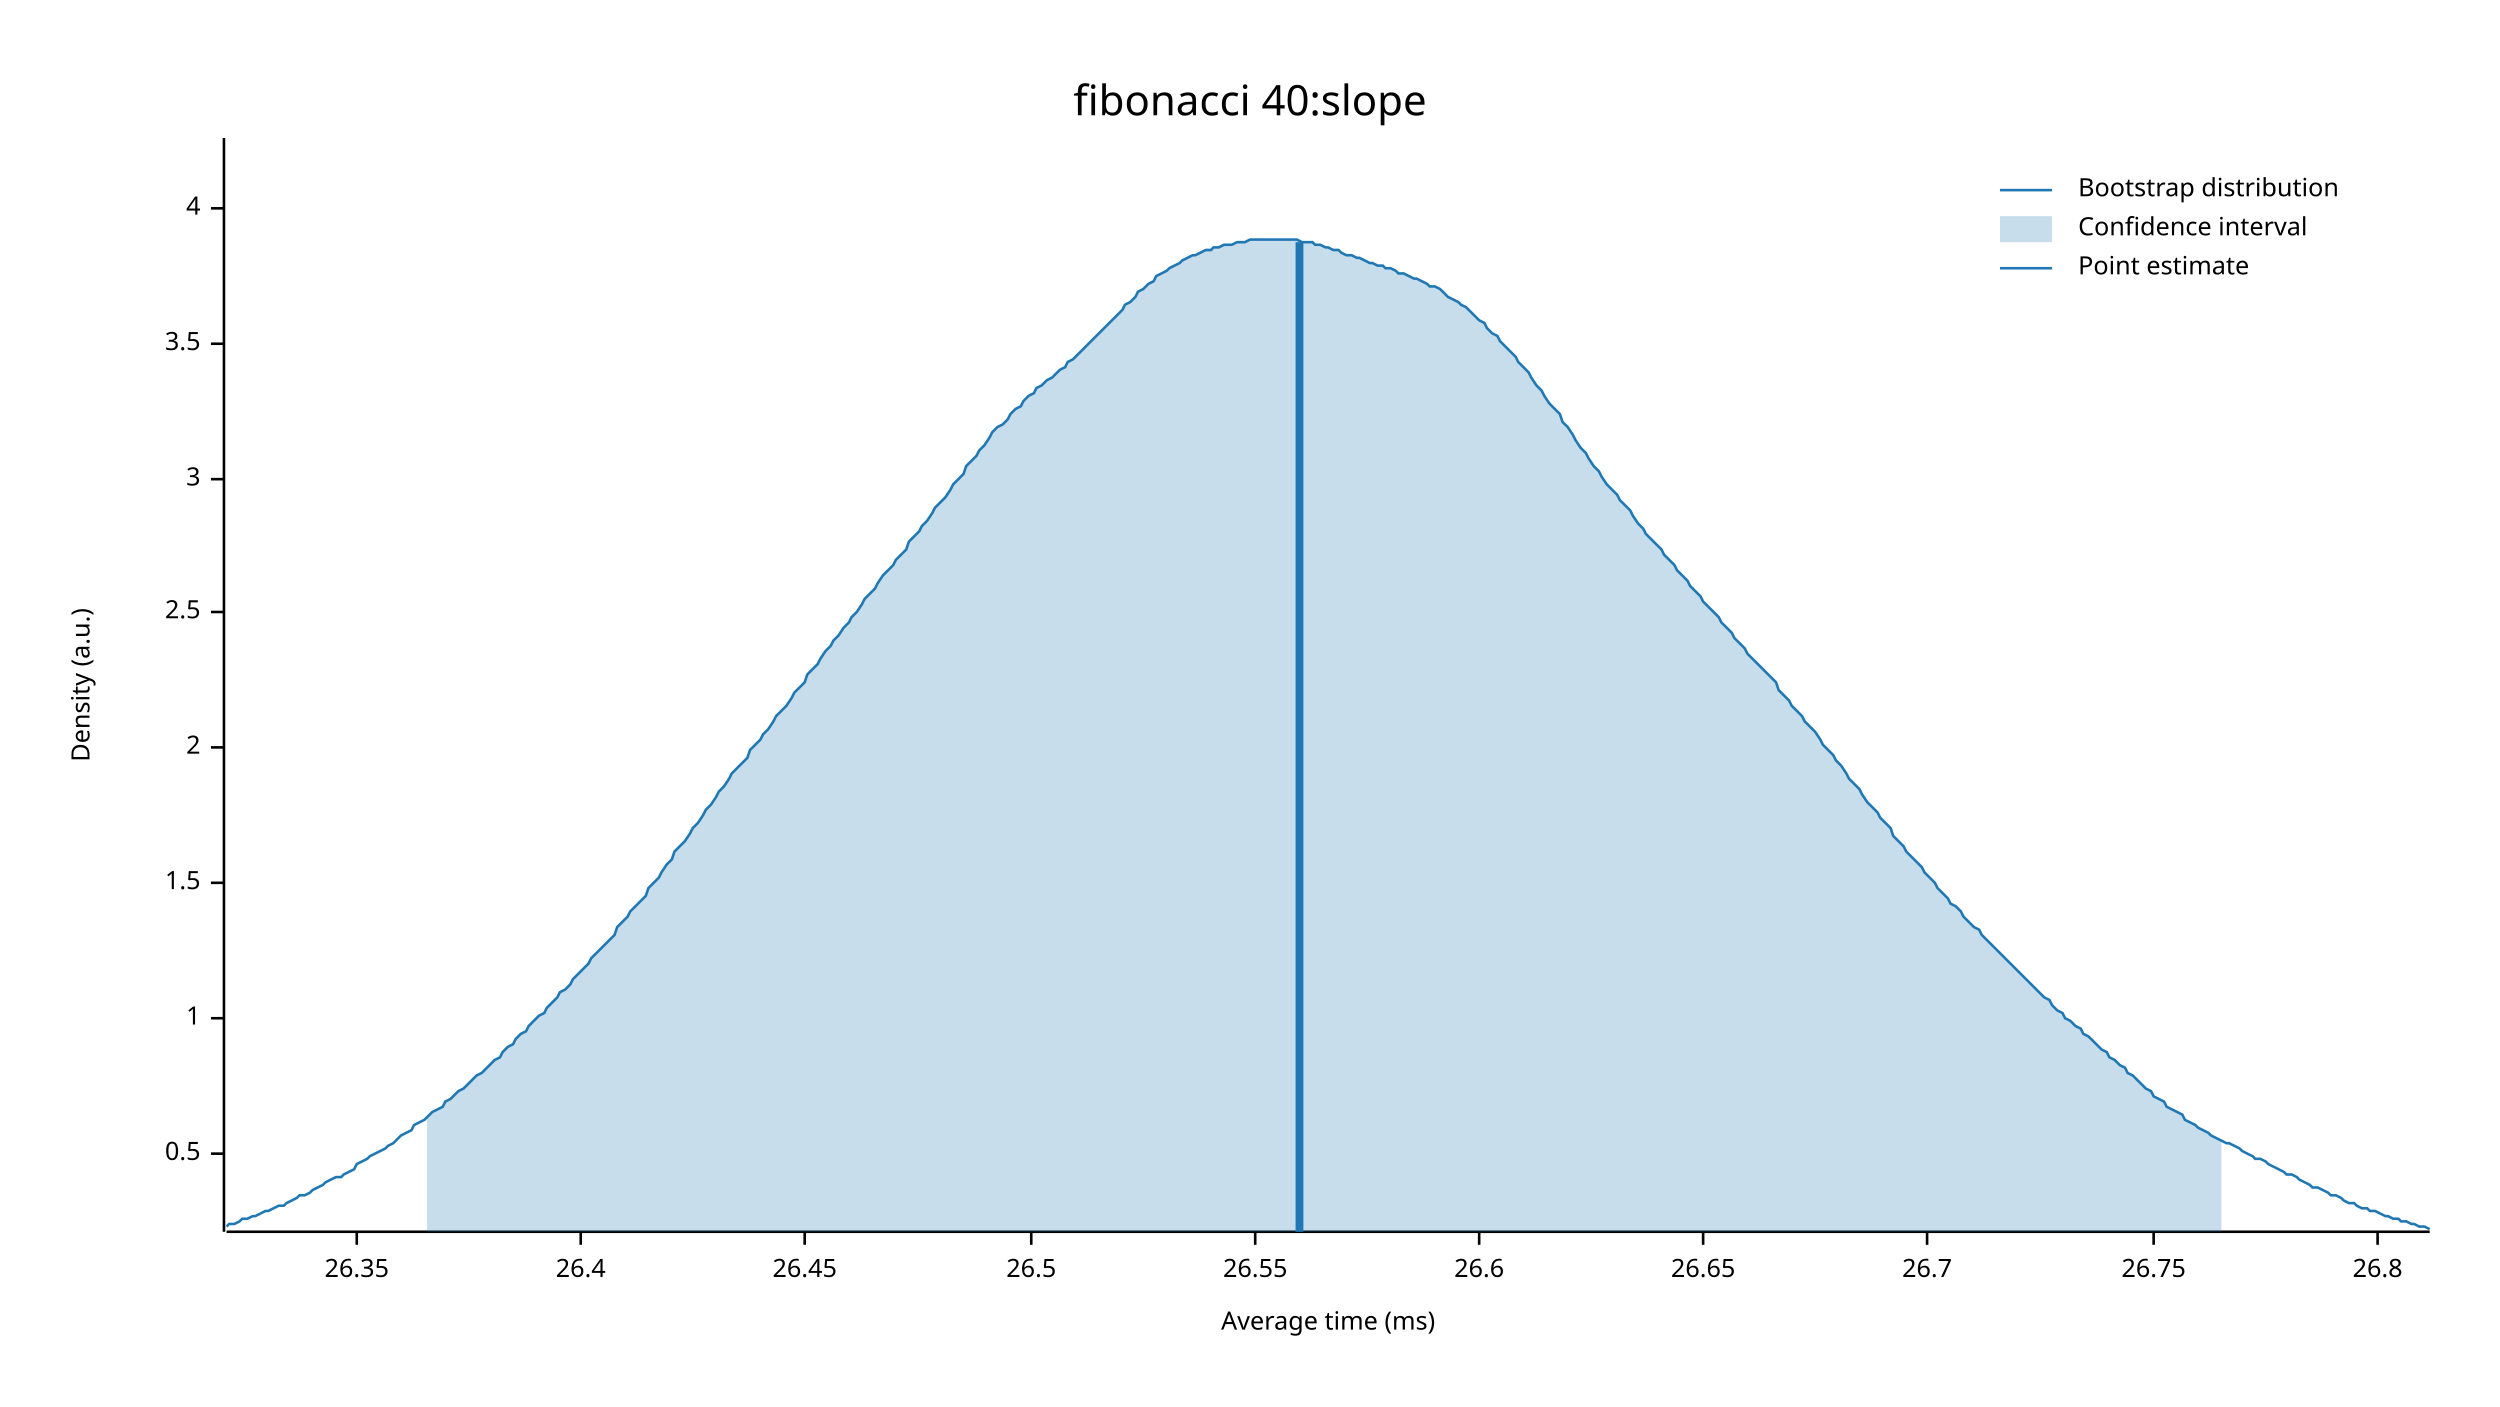
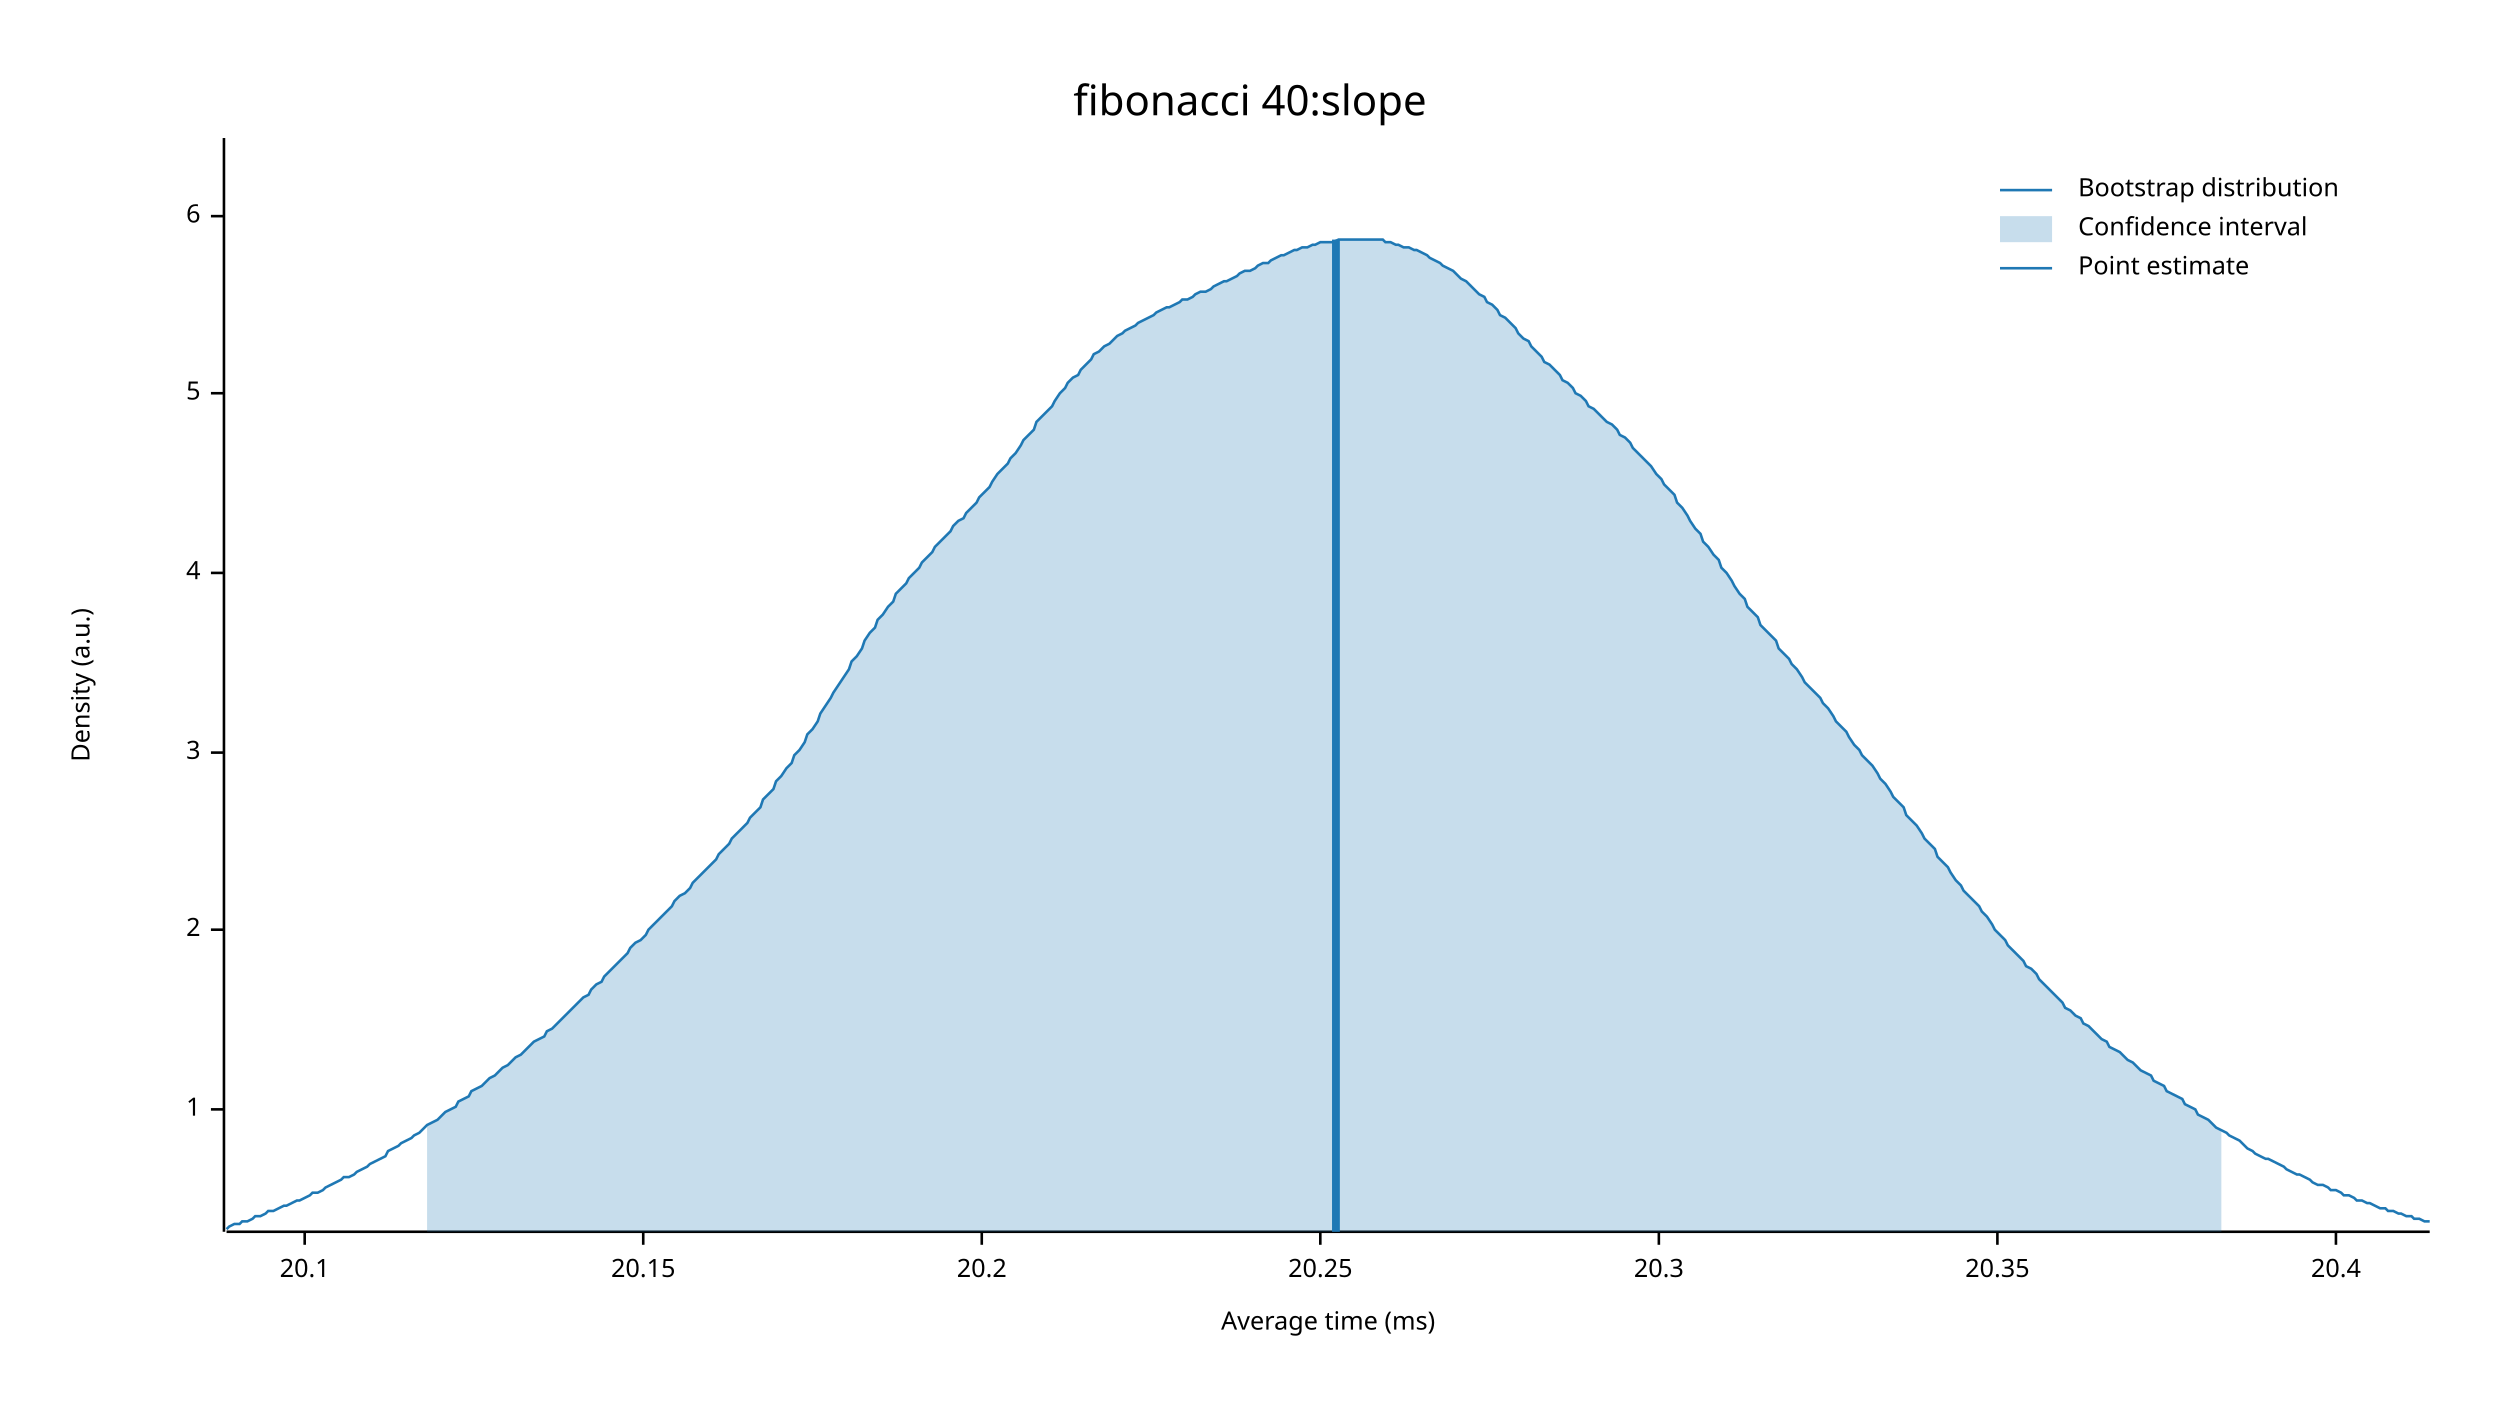
<svg xmlns="http://www.w3.org/2000/svg" width="960" height="540">
  <text x="480" y="32" dy="0.76em" text-anchor="middle" font-family="sans-serif" font-size="16.129" opacity="1" fill="#000000">
fibonacci 40:slope
</text>
  <text x="27" y="263" dy="0.76em" text-anchor="middle" font-family="sans-serif" font-size="9.677" opacity="1" fill="#000000" transform="rotate(270, 27, 263)">
Density (a.u.)
</text>
  <text x="510" y="513" dy="-0.5ex" text-anchor="middle" font-family="sans-serif" font-size="9.677" opacity="1" fill="#000000">
Average time (ms)
</text>
  <polyline fill="none" opacity="1" stroke="#000000" stroke-width="1" points="86,53 86,473 " />
-   <text x="77" y="443" dy="0.5ex" text-anchor="end" font-family="sans-serif" font-size="9.677" opacity="1" fill="#000000">
- 0.5
- </text>
-   <polyline fill="none" opacity="1" stroke="#000000" stroke-width="1" points="81,443 86,443 " />
-   <text x="77" y="391" dy="0.5ex" text-anchor="end" font-family="sans-serif" font-size="9.677" opacity="1" fill="#000000">
+   <text x="77" y="426" dy="0.5ex" text-anchor="end" font-family="sans-serif" font-size="9.677" opacity="1" fill="#000000">
1
</text>
-   <polyline fill="none" opacity="1" stroke="#000000" stroke-width="1" points="81,391 86,391 " />
-   <text x="77" y="339" dy="0.5ex" text-anchor="end" font-family="sans-serif" font-size="9.677" opacity="1" fill="#000000">
- 1.5
- </text>
-   <polyline fill="none" opacity="1" stroke="#000000" stroke-width="1" points="81,339 86,339 " />
-   <text x="77" y="287" dy="0.5ex" text-anchor="end" font-family="sans-serif" font-size="9.677" opacity="1" fill="#000000">
+   <polyline fill="none" opacity="1" stroke="#000000" stroke-width="1" points="81,426 86,426 " />
+   <text x="77" y="357" dy="0.5ex" text-anchor="end" font-family="sans-serif" font-size="9.677" opacity="1" fill="#000000">
2
</text>
-   <polyline fill="none" opacity="1" stroke="#000000" stroke-width="1" points="81,287 86,287 " />
-   <text x="77" y="235" dy="0.5ex" text-anchor="end" font-family="sans-serif" font-size="9.677" opacity="1" fill="#000000">
- 2.5
- </text>
-   <polyline fill="none" opacity="1" stroke="#000000" stroke-width="1" points="81,235 86,235 " />
-   <text x="77" y="184" dy="0.5ex" text-anchor="end" font-family="sans-serif" font-size="9.677" opacity="1" fill="#000000">
+   <polyline fill="none" opacity="1" stroke="#000000" stroke-width="1" points="81,357 86,357 " />
+   <text x="77" y="289" dy="0.5ex" text-anchor="end" font-family="sans-serif" font-size="9.677" opacity="1" fill="#000000">
3
</text>
-   <polyline fill="none" opacity="1" stroke="#000000" stroke-width="1" points="81,184 86,184 " />
-   <text x="77" y="132" dy="0.5ex" text-anchor="end" font-family="sans-serif" font-size="9.677" opacity="1" fill="#000000">
- 3.5
- </text>
-   <polyline fill="none" opacity="1" stroke="#000000" stroke-width="1" points="81,132 86,132 " />
-   <text x="77" y="80" dy="0.5ex" text-anchor="end" font-family="sans-serif" font-size="9.677" opacity="1" fill="#000000">
+   <polyline fill="none" opacity="1" stroke="#000000" stroke-width="1" points="81,289 86,289 " />
+   <text x="77" y="220" dy="0.5ex" text-anchor="end" font-family="sans-serif" font-size="9.677" opacity="1" fill="#000000">
4
</text>
-   <polyline fill="none" opacity="1" stroke="#000000" stroke-width="1" points="81,80 86,80 " />
+   <polyline fill="none" opacity="1" stroke="#000000" stroke-width="1" points="81,220 86,220 " />
+   <text x="77" y="151" dy="0.5ex" text-anchor="end" font-family="sans-serif" font-size="9.677" opacity="1" fill="#000000">
+ 5
+ </text>
+   <polyline fill="none" opacity="1" stroke="#000000" stroke-width="1" points="81,151 86,151 " />
+   <text x="77" y="83" dy="0.5ex" text-anchor="end" font-family="sans-serif" font-size="9.677" opacity="1" fill="#000000">
+ 6
+ </text>
+   <polyline fill="none" opacity="1" stroke="#000000" stroke-width="1" points="81,83 86,83 " />
  <polyline fill="none" opacity="1" stroke="#000000" stroke-width="1" points="87,473 933,473 " />
-   <text x="137" y="483" dy="0.76em" text-anchor="middle" font-family="sans-serif" font-size="9.677" opacity="1" fill="#000000">
- 26.35
+   <text x="117" y="483" dy="0.76em" text-anchor="middle" font-family="sans-serif" font-size="9.677" opacity="1" fill="#000000">
+ 20.1
</text>
-   <polyline fill="none" opacity="1" stroke="#000000" stroke-width="1" points="137,473 137,478 " />
-   <text x="223" y="483" dy="0.76em" text-anchor="middle" font-family="sans-serif" font-size="9.677" opacity="1" fill="#000000">
- 26.4
+   <polyline fill="none" opacity="1" stroke="#000000" stroke-width="1" points="117,473 117,478 " />
+   <text x="247" y="483" dy="0.76em" text-anchor="middle" font-family="sans-serif" font-size="9.677" opacity="1" fill="#000000">
+ 20.15
</text>
-   <polyline fill="none" opacity="1" stroke="#000000" stroke-width="1" points="223,473 223,478 " />
-   <text x="309" y="483" dy="0.76em" text-anchor="middle" font-family="sans-serif" font-size="9.677" opacity="1" fill="#000000">
- 26.45
+   <polyline fill="none" opacity="1" stroke="#000000" stroke-width="1" points="247,473 247,478 " />
+   <text x="377" y="483" dy="0.76em" text-anchor="middle" font-family="sans-serif" font-size="9.677" opacity="1" fill="#000000">
+ 20.2
</text>
-   <polyline fill="none" opacity="1" stroke="#000000" stroke-width="1" points="309,473 309,478 " />
-   <text x="396" y="483" dy="0.76em" text-anchor="middle" font-family="sans-serif" font-size="9.677" opacity="1" fill="#000000">
- 26.5
+   <polyline fill="none" opacity="1" stroke="#000000" stroke-width="1" points="377,473 377,478 " />
+   <text x="507" y="483" dy="0.76em" text-anchor="middle" font-family="sans-serif" font-size="9.677" opacity="1" fill="#000000">
+ 20.25
</text>
-   <polyline fill="none" opacity="1" stroke="#000000" stroke-width="1" points="396,473 396,478 " />
-   <text x="482" y="483" dy="0.76em" text-anchor="middle" font-family="sans-serif" font-size="9.677" opacity="1" fill="#000000">
- 26.55
+   <polyline fill="none" opacity="1" stroke="#000000" stroke-width="1" points="507,473 507,478 " />
+   <text x="637" y="483" dy="0.76em" text-anchor="middle" font-family="sans-serif" font-size="9.677" opacity="1" fill="#000000">
+ 20.3
</text>
-   <polyline fill="none" opacity="1" stroke="#000000" stroke-width="1" points="482,473 482,478 " />
-   <text x="568" y="483" dy="0.76em" text-anchor="middle" font-family="sans-serif" font-size="9.677" opacity="1" fill="#000000">
- 26.6
+   <polyline fill="none" opacity="1" stroke="#000000" stroke-width="1" points="637,473 637,478 " />
+   <text x="767" y="483" dy="0.76em" text-anchor="middle" font-family="sans-serif" font-size="9.677" opacity="1" fill="#000000">
+ 20.35
</text>
-   <polyline fill="none" opacity="1" stroke="#000000" stroke-width="1" points="568,473 568,478 " />
-   <text x="654" y="483" dy="0.76em" text-anchor="middle" font-family="sans-serif" font-size="9.677" opacity="1" fill="#000000">
- 26.65
+   <polyline fill="none" opacity="1" stroke="#000000" stroke-width="1" points="767,473 767,478 " />
+   <text x="897" y="483" dy="0.76em" text-anchor="middle" font-family="sans-serif" font-size="9.677" opacity="1" fill="#000000">
+ 20.4
</text>
-   <polyline fill="none" opacity="1" stroke="#000000" stroke-width="1" points="654,473 654,478 " />
-   <text x="740" y="483" dy="0.76em" text-anchor="middle" font-family="sans-serif" font-size="9.677" opacity="1" fill="#000000">
- 26.7
- </text>
-   <polyline fill="none" opacity="1" stroke="#000000" stroke-width="1" points="740,473 740,478 " />
-   <text x="827" y="483" dy="0.76em" text-anchor="middle" font-family="sans-serif" font-size="9.677" opacity="1" fill="#000000">
- 26.75
- </text>
-   <polyline fill="none" opacity="1" stroke="#000000" stroke-width="1" points="827,473 827,478 " />
-   <text x="913" y="483" dy="0.76em" text-anchor="middle" font-family="sans-serif" font-size="9.677" opacity="1" fill="#000000">
- 26.8
- </text>
-   <polyline fill="none" opacity="1" stroke="#000000" stroke-width="1" points="913,473 913,478 " />
-   <polyline fill="none" opacity="1" stroke="#1F78B4" stroke-width="1" points="87,471 88,470 90,470 92,469 93,468 95,468 97,467 98,467 100,466 102,465 103,465 105,464 107,463 109,463 110,462 112,461 114,460 115,459 117,459 119,458 120,457 122,456 124,455 125,454 127,453 129,452 131,452 132,451 134,450 136,449 137,447 139,446 141,445 142,444 144,443 146,442 148,441 149,440 151,439 153,437 154,436 156,435 158,434 159,432 161,431 163,430 164,429 166,427 168,426 170,425 171,423 173,422 175,420 176,419 178,418 180,416 181,415 183,413 185,412 187,410 188,409 190,407 192,406 193,404 195,402 197,401 198,399 200,397 202,396 203,394 205,392 207,390 209,389 210,387 212,385 214,383 215,381 217,380 219,378 220,376 222,374 224,372 226,370 227,368 229,366 231,364 232,363 234,361 236,359 237,356 239,354 241,352 242,350 244,348 246,346 248,344 249,341 251,339 253,337 254,335 256,332 258,330 259,327 261,325 263,323 265,320 266,318 268,316 270,313 271,311 273,309 275,306 276,304 278,302 280,299 281,297 283,295 285,293 287,291 288,288 290,286 292,284 293,282 295,280 297,277 298,275 300,273 302,271 304,268 305,266 307,264 309,262 310,259 312,257 314,255 315,253 317,250 319,248 320,246 322,244 324,241 326,239 327,237 329,235 331,232 332,230 334,228 336,226 337,224 339,221 341,219 343,217 344,215 346,213 348,211 349,208 351,206 353,204 354,202 356,200 358,197 359,195 361,193 363,191 365,188 366,186 368,184 370,182 371,179 373,177 375,175 376,173 378,171 380,168 381,166 383,164 385,163 387,161 388,159 390,157 392,156 393,154 395,152 397,151 398,149 400,148 402,146 404,145 405,144 407,142 409,141 410,139 412,138 414,136 415,135 417,133 419,131 420,130 422,128 424,126 426,124 427,123 429,121 431,119 432,117 434,116 436,114 437,112 439,111 441,109 443,108 444,106 446,105 448,104 449,103 451,102 453,101 454,100 456,99 458,98 459,98 461,97 463,96 465,96 466,95 468,95 470,94 471,94 473,94 475,93 476,93 478,93 480,92 482,92 483,92 485,92 487,92 488,92 490,92 492,92 493,92 495,92 497,92 498,92 500,93 502,93 504,93 505,94 507,94 509,95 510,95 512,96 514,96 515,97 517,98 519,98 521,99 522,99 524,100 526,101 527,101 529,102 531,102 532,103 534,103 536,104 537,105 539,105 541,106 543,107 544,107 546,108 548,109 549,110 551,110 553,111 554,112 556,114 558,115 560,116 561,117 563,118 565,120 566,121 568,123 570,124 571,126 573,128 575,129 576,131 578,133 580,135 582,137 583,139 585,141 587,143 588,145 590,148 592,150 593,152 595,155 597,157 599,159 600,162 602,164 604,167 605,169 607,172 609,174 610,176 612,179 614,181 615,183 617,186 619,188 621,190 622,192 624,194 626,196 627,198 629,201 631,203 632,205 634,207 636,209 638,211 639,213 641,215 643,217 644,219 646,221 648,223 649,225 651,227 653,229 654,231 656,233 658,235 660,237 661,239 663,241 665,243 666,245 668,247 670,249 671,251 673,253 675,255 676,256 678,258 680,260 682,262 683,265 685,267 687,269 688,271 690,273 692,275 693,277 695,279 697,281 699,284 700,286 702,288 704,290 705,292 707,294 709,297 710,299 712,301 714,303 715,305 717,308 719,310 721,312 722,314 724,316 726,318 727,321 729,323 731,325 732,327 734,329 736,331 738,333 739,335 741,337 743,339 744,341 746,343 748,345 749,347 751,348 753,350 754,352 756,354 758,356 760,357 761,359 763,361 765,363 766,364 768,366 770,368 771,369 773,371 775,373 777,375 778,376 780,378 782,380 783,381 785,383 787,384 788,386 790,388 792,389 793,391 795,392 797,394 799,395 800,397 802,398 804,400 805,401 807,403 809,404 810,406 812,407 814,409 816,410 817,412 819,413 821,415 822,416 824,418 826,419 827,421 829,422 831,423 832,425 834,426 836,427 838,428 839,430 841,431 843,432 844,433 846,434 848,435 849,436 851,437 853,438 855,439 856,439 858,440 860,441 861,442 863,443 865,444 866,445 868,445 870,446 871,447 873,448 875,449 877,450 878,451 880,451 882,452 883,453 885,454 887,455 888,456 890,456 892,457 894,458 895,459 897,459 899,460 900,461 902,462 904,462 905,463 907,464 909,464 910,465 912,465 914,466 916,467 917,467 919,468 921,468 922,469 924,469 926,470 927,470 929,471 931,471 933,472 " />
-   <polygon opacity="0.25" fill="#1F78B4" points="164,429 166,427 168,426 170,425 171,423 173,422 175,420 176,419 178,418 180,416 181,415 183,413 185,412 187,410 188,409 190,407 192,406 193,404 195,402 197,401 198,399 200,397 202,396 203,394 205,392 207,390 209,389 210,387 212,385 214,383 215,381 217,380 219,378 220,376 222,374 224,372 226,370 227,368 229,366 231,364 232,363 234,361 236,359 237,356 239,354 241,352 242,350 244,348 246,346 248,344 249,341 251,339 253,337 254,335 256,332 258,330 259,327 261,325 263,323 265,320 266,318 268,316 270,313 271,311 273,309 275,306 276,304 278,302 280,299 281,297 283,295 285,293 287,291 288,288 290,286 292,284 293,282 295,280 297,277 298,275 300,273 302,271 304,268 305,266 307,264 309,262 310,259 312,257 314,255 315,253 317,250 319,248 320,246 322,244 324,241 326,239 327,237 329,235 331,232 332,230 334,228 336,226 337,224 339,221 341,219 343,217 344,215 346,213 348,211 349,208 351,206 353,204 354,202 356,200 358,197 359,195 361,193 363,191 365,188 366,186 368,184 370,182 371,179 373,177 375,175 376,173 378,171 380,168 381,166 383,164 385,163 387,161 388,159 390,157 392,156 393,154 395,152 397,151 398,149 400,148 402,146 404,145 405,144 407,142 409,141 410,139 412,138 414,136 415,135 417,133 419,131 420,130 422,128 424,126 426,124 427,123 429,121 431,119 432,117 434,116 436,114 437,112 439,111 441,109 443,108 444,106 446,105 448,104 449,103 451,102 453,101 454,100 456,99 458,98 459,98 461,97 463,96 465,96 466,95 468,95 470,94 471,94 473,94 475,93 476,93 478,93 480,92 482,92 483,92 485,92 487,92 488,92 490,92 492,92 493,92 495,92 497,92 498,92 500,93 502,93 504,93 505,94 507,94 509,95 510,95 512,96 514,96 515,97 517,98 519,98 521,99 522,99 524,100 526,101 527,101 529,102 531,102 532,103 534,103 536,104 537,105 539,105 541,106 543,107 544,107 546,108 548,109 549,110 551,110 553,111 554,112 556,114 558,115 560,116 561,117 563,118 565,120 566,121 568,123 570,124 571,126 573,128 575,129 576,131 578,133 580,135 582,137 583,139 585,141 587,143 588,145 590,148 592,150 593,152 595,155 597,157 599,159 600,162 602,164 604,167 605,169 607,172 609,174 610,176 612,179 614,181 615,183 617,186 619,188 621,190 622,192 624,194 626,196 627,198 629,201 631,203 632,205 634,207 636,209 638,211 639,213 641,215 643,217 644,219 646,221 648,223 649,225 651,227 653,229 654,231 656,233 658,235 660,237 661,239 663,241 665,243 666,245 668,247 670,249 671,251 673,253 675,255 676,256 678,258 680,260 682,262 683,265 685,267 687,269 688,271 690,273 692,275 693,277 695,279 697,281 699,284 700,286 702,288 704,290 705,292 707,294 709,297 710,299 712,301 714,303 715,305 717,308 719,310 721,312 722,314 724,316 726,318 727,321 729,323 731,325 732,327 734,329 736,331 738,333 739,335 741,337 743,339 744,341 746,343 748,345 749,347 751,348 753,350 754,352 756,354 758,356 760,357 761,359 763,361 765,363 766,364 768,366 770,368 771,369 773,371 775,373 777,375 778,376 780,378 782,380 783,381 785,383 787,384 788,386 790,388 792,389 793,391 795,392 797,394 799,395 800,397 802,398 804,400 805,401 807,403 809,404 810,406 812,407 814,409 816,410 817,412 819,413 821,415 822,416 824,418 826,419 827,421 829,422 831,423 832,425 834,426 836,427 838,428 839,430 841,431 843,432 844,433 846,434 848,435 849,436 851,437 853,438 853,473 164,473 " />
-   <polyline fill="none" opacity="1" stroke="#1F78B4" stroke-width="3" points="499,473 499,93 " />
+   <polyline fill="none" opacity="1" stroke="#000000" stroke-width="1" points="897,473 897,478 " />
+   <polyline fill="none" opacity="1" stroke="#1F78B4" stroke-width="1" points="87,472 88,471 90,470 92,470 93,469 95,469 97,468 98,467 100,467 102,466 103,465 105,465 107,464 109,463 110,463 112,462 114,461 115,461 117,460 119,459 120,458 122,458 124,457 125,456 127,455 129,454 131,453 132,452 134,452 136,451 137,450 139,449 141,448 142,447 144,446 146,445 148,444 149,442 151,441 153,440 154,439 156,438 158,437 159,436 161,435 163,433 164,432 166,431 168,430 170,428 171,427 173,426 175,425 176,423 178,422 180,421 181,419 183,418 185,417 187,415 188,414 190,413 192,411 193,410 195,409 197,407 198,406 200,405 202,403 203,402 205,400 207,399 209,398 210,396 212,395 214,393 215,392 217,390 219,388 220,387 222,385 224,383 226,382 227,380 229,378 231,377 232,375 234,373 236,371 237,370 239,368 241,366 242,364 244,362 246,361 248,359 249,357 251,355 253,353 254,352 256,350 258,348 259,346 261,344 263,343 265,341 266,339 268,337 270,335 271,334 273,332 275,330 276,328 278,326 280,324 281,322 283,320 285,318 287,316 288,314 290,312 292,310 293,307 295,305 297,303 298,300 300,298 302,295 304,293 305,290 307,288 309,285 310,282 312,280 314,277 315,274 317,271 319,268 320,266 322,263 324,260 326,257 327,254 329,252 331,249 332,246 334,243 336,241 337,238 339,236 341,233 343,231 344,228 346,226 348,224 349,222 351,220 353,218 354,216 356,214 358,212 359,210 361,208 363,206 365,204 366,202 368,200 370,199 371,197 373,195 375,193 376,191 378,189 380,187 381,185 383,182 385,180 387,178 388,176 390,174 392,171 393,169 395,167 397,165 398,162 400,160 402,158 404,156 405,154 407,151 409,149 410,147 412,145 414,144 415,142 417,140 419,138 420,136 422,135 424,133 426,132 427,131 429,129 431,128 432,127 434,126 436,125 437,124 439,123 441,122 443,121 444,120 446,119 448,118 449,118 451,117 453,116 454,115 456,115 458,114 459,113 461,112 463,112 465,111 466,110 468,109 470,108 471,108 473,107 475,106 476,105 478,104 480,104 482,103 483,102 485,101 487,101 488,100 490,99 492,98 493,98 495,97 497,96 498,96 500,95 502,95 504,94 505,94 507,93 509,93 510,93 512,93 514,92 515,92 517,92 519,92 521,92 522,92 524,92 526,92 527,92 529,92 531,92 532,93 534,93 536,94 537,94 539,95 541,95 543,96 544,96 546,97 548,98 549,99 551,100 553,101 554,102 556,103 558,104 560,106 561,107 563,108 565,110 566,111 568,113 570,114 571,116 573,117 575,119 576,121 578,122 580,124 582,126 583,128 585,130 587,131 588,133 590,135 592,137 593,139 595,140 597,142 599,144 600,146 602,147 604,149 605,151 607,152 609,154 610,156 612,157 614,159 615,160 617,162 619,163 621,165 622,167 624,168 626,170 627,172 629,174 631,176 632,177 634,179 636,182 638,184 639,186 641,188 643,190 644,193 646,195 648,198 649,200 651,203 653,205 654,208 656,210 658,213 660,215 661,218 663,220 665,223 666,225 668,228 670,230 671,233 673,235 675,237 676,240 678,242 680,244 682,246 683,249 685,251 687,253 688,255 690,257 692,260 693,262 695,264 697,266 699,268 700,270 702,272 704,275 705,277 707,279 709,281 710,283 712,286 714,288 715,290 717,292 719,294 721,297 722,299 724,301 726,304 727,306 729,308 731,310 732,313 734,315 736,317 738,320 739,322 741,324 743,326 744,329 746,331 748,333 749,335 751,338 753,340 754,342 756,344 758,346 760,348 761,350 763,352 765,355 766,357 768,359 770,361 771,363 773,365 775,367 777,369 778,371 780,372 782,374 783,376 785,378 787,380 788,381 790,383 792,385 793,387 795,388 797,390 799,391 800,393 802,394 804,396 805,397 807,399 809,400 810,402 812,403 814,404 816,406 817,407 819,408 821,410 822,411 824,412 826,413 827,415 829,416 831,417 832,419 834,420 836,421 838,422 839,424 841,425 843,426 844,428 846,429 848,430 849,431 851,433 853,434 855,435 856,436 858,437 860,438 861,439 863,441 865,442 866,443 868,444 870,445 871,445 873,446 875,447 877,448 878,449 880,450 882,451 883,451 885,452 887,453 888,454 890,455 892,455 894,456 895,457 897,457 899,458 900,459 902,459 904,460 905,461 907,461 909,462 910,462 912,463 914,464 916,464 917,465 919,465 921,466 922,466 924,467 926,467 927,468 929,468 931,469 933,469 " />
+   <polygon opacity="0.25" fill="#1F78B4" points="164,432 166,431 168,430 170,428 171,427 173,426 175,425 176,423 178,422 180,421 181,419 183,418 185,417 187,415 188,414 190,413 192,411 193,410 195,409 197,407 198,406 200,405 202,403 203,402 205,400 207,399 209,398 210,396 212,395 214,393 215,392 217,390 219,388 220,387 222,385 224,383 226,382 227,380 229,378 231,377 232,375 234,373 236,371 237,370 239,368 241,366 242,364 244,362 246,361 248,359 249,357 251,355 253,353 254,352 256,350 258,348 259,346 261,344 263,343 265,341 266,339 268,337 270,335 271,334 273,332 275,330 276,328 278,326 280,324 281,322 283,320 285,318 287,316 288,314 290,312 292,310 293,307 295,305 297,303 298,300 300,298 302,295 304,293 305,290 307,288 309,285 310,282 312,280 314,277 315,274 317,271 319,268 320,266 322,263 324,260 326,257 327,254 329,252 331,249 332,246 334,243 336,241 337,238 339,236 341,233 343,231 344,228 346,226 348,224 349,222 351,220 353,218 354,216 356,214 358,212 359,210 361,208 363,206 365,204 366,202 368,200 370,199 371,197 373,195 375,193 376,191 378,189 380,187 381,185 383,182 385,180 387,178 388,176 390,174 392,171 393,169 395,167 397,165 398,162 400,160 402,158 404,156 405,154 407,151 409,149 410,147 412,145 414,144 415,142 417,140 419,138 420,136 422,135 424,133 426,132 427,131 429,129 431,128 432,127 434,126 436,125 437,124 439,123 441,122 443,121 444,120 446,119 448,118 449,118 451,117 453,116 454,115 456,115 458,114 459,113 461,112 463,112 465,111 466,110 468,109 470,108 471,108 473,107 475,106 476,105 478,104 480,104 482,103 483,102 485,101 487,101 488,100 490,99 492,98 493,98 495,97 497,96 498,96 500,95 502,95 504,94 505,94 507,93 509,93 510,93 512,93 514,92 515,92 517,92 519,92 521,92 522,92 524,92 526,92 527,92 529,92 531,92 532,93 534,93 536,94 537,94 539,95 541,95 543,96 544,96 546,97 548,98 549,99 551,100 553,101 554,102 556,103 558,104 560,106 561,107 563,108 565,110 566,111 568,113 570,114 571,116 573,117 575,119 576,121 578,122 580,124 582,126 583,128 585,130 587,131 588,133 590,135 592,137 593,139 595,140 597,142 599,144 600,146 602,147 604,149 605,151 607,152 609,154 610,156 612,157 614,159 615,160 617,162 619,163 621,165 622,167 624,168 626,170 627,172 629,174 631,176 632,177 634,179 636,182 638,184 639,186 641,188 643,190 644,193 646,195 648,198 649,200 651,203 653,205 654,208 656,210 658,213 660,215 661,218 663,220 665,223 666,225 668,228 670,230 671,233 673,235 675,237 676,240 678,242 680,244 682,246 683,249 685,251 687,253 688,255 690,257 692,260 693,262 695,264 697,266 699,268 700,270 702,272 704,275 705,277 707,279 709,281 710,283 712,286 714,288 715,290 717,292 719,294 721,297 722,299 724,301 726,304 727,306 729,308 731,310 732,313 734,315 736,317 738,320 739,322 741,324 743,326 744,329 746,331 748,333 749,335 751,338 753,340 754,342 756,344 758,346 760,348 761,350 763,352 765,355 766,357 768,359 770,361 771,363 773,365 775,367 777,369 778,371 780,372 782,374 783,376 785,378 787,380 788,381 790,383 792,385 793,387 795,388 797,390 799,391 800,393 802,394 804,396 805,397 807,399 809,400 810,402 812,403 814,404 816,406 817,407 819,408 821,410 822,411 824,412 826,413 827,415 829,416 831,417 832,419 834,420 836,421 838,422 839,424 841,425 843,426 844,428 846,429 848,430 849,431 851,433 853,434 853,473 164,473 " />
+   <polyline fill="none" opacity="1" stroke="#1F78B4" stroke-width="3" points="513,473 513,92 " />
  <text x="798" y="68" dy="0.76em" text-anchor="start" font-family="sans-serif" font-size="9.677" opacity="1" fill="#000000">
Bootstrap distribution
</text>
  <text x="798" y="83" dy="0.76em" text-anchor="start" font-family="sans-serif" font-size="9.677" opacity="1" fill="#000000">
Confidence interval
</text>
  <text x="798" y="98" dy="0.76em" text-anchor="start" font-family="sans-serif" font-size="9.677" opacity="1" fill="#000000">
Point estimate
</text>
  <polyline fill="none" opacity="1" stroke="#1F78B4" stroke-width="1" points="768,73 788,73 " />
  <rect x="768" y="83" width="20" height="10" opacity="0.25" fill="#1F78B4" stroke="none" />
  <polyline fill="none" opacity="1" stroke="#1F78B4" stroke-width="1" points="768,103 788,103 " />
</svg>
